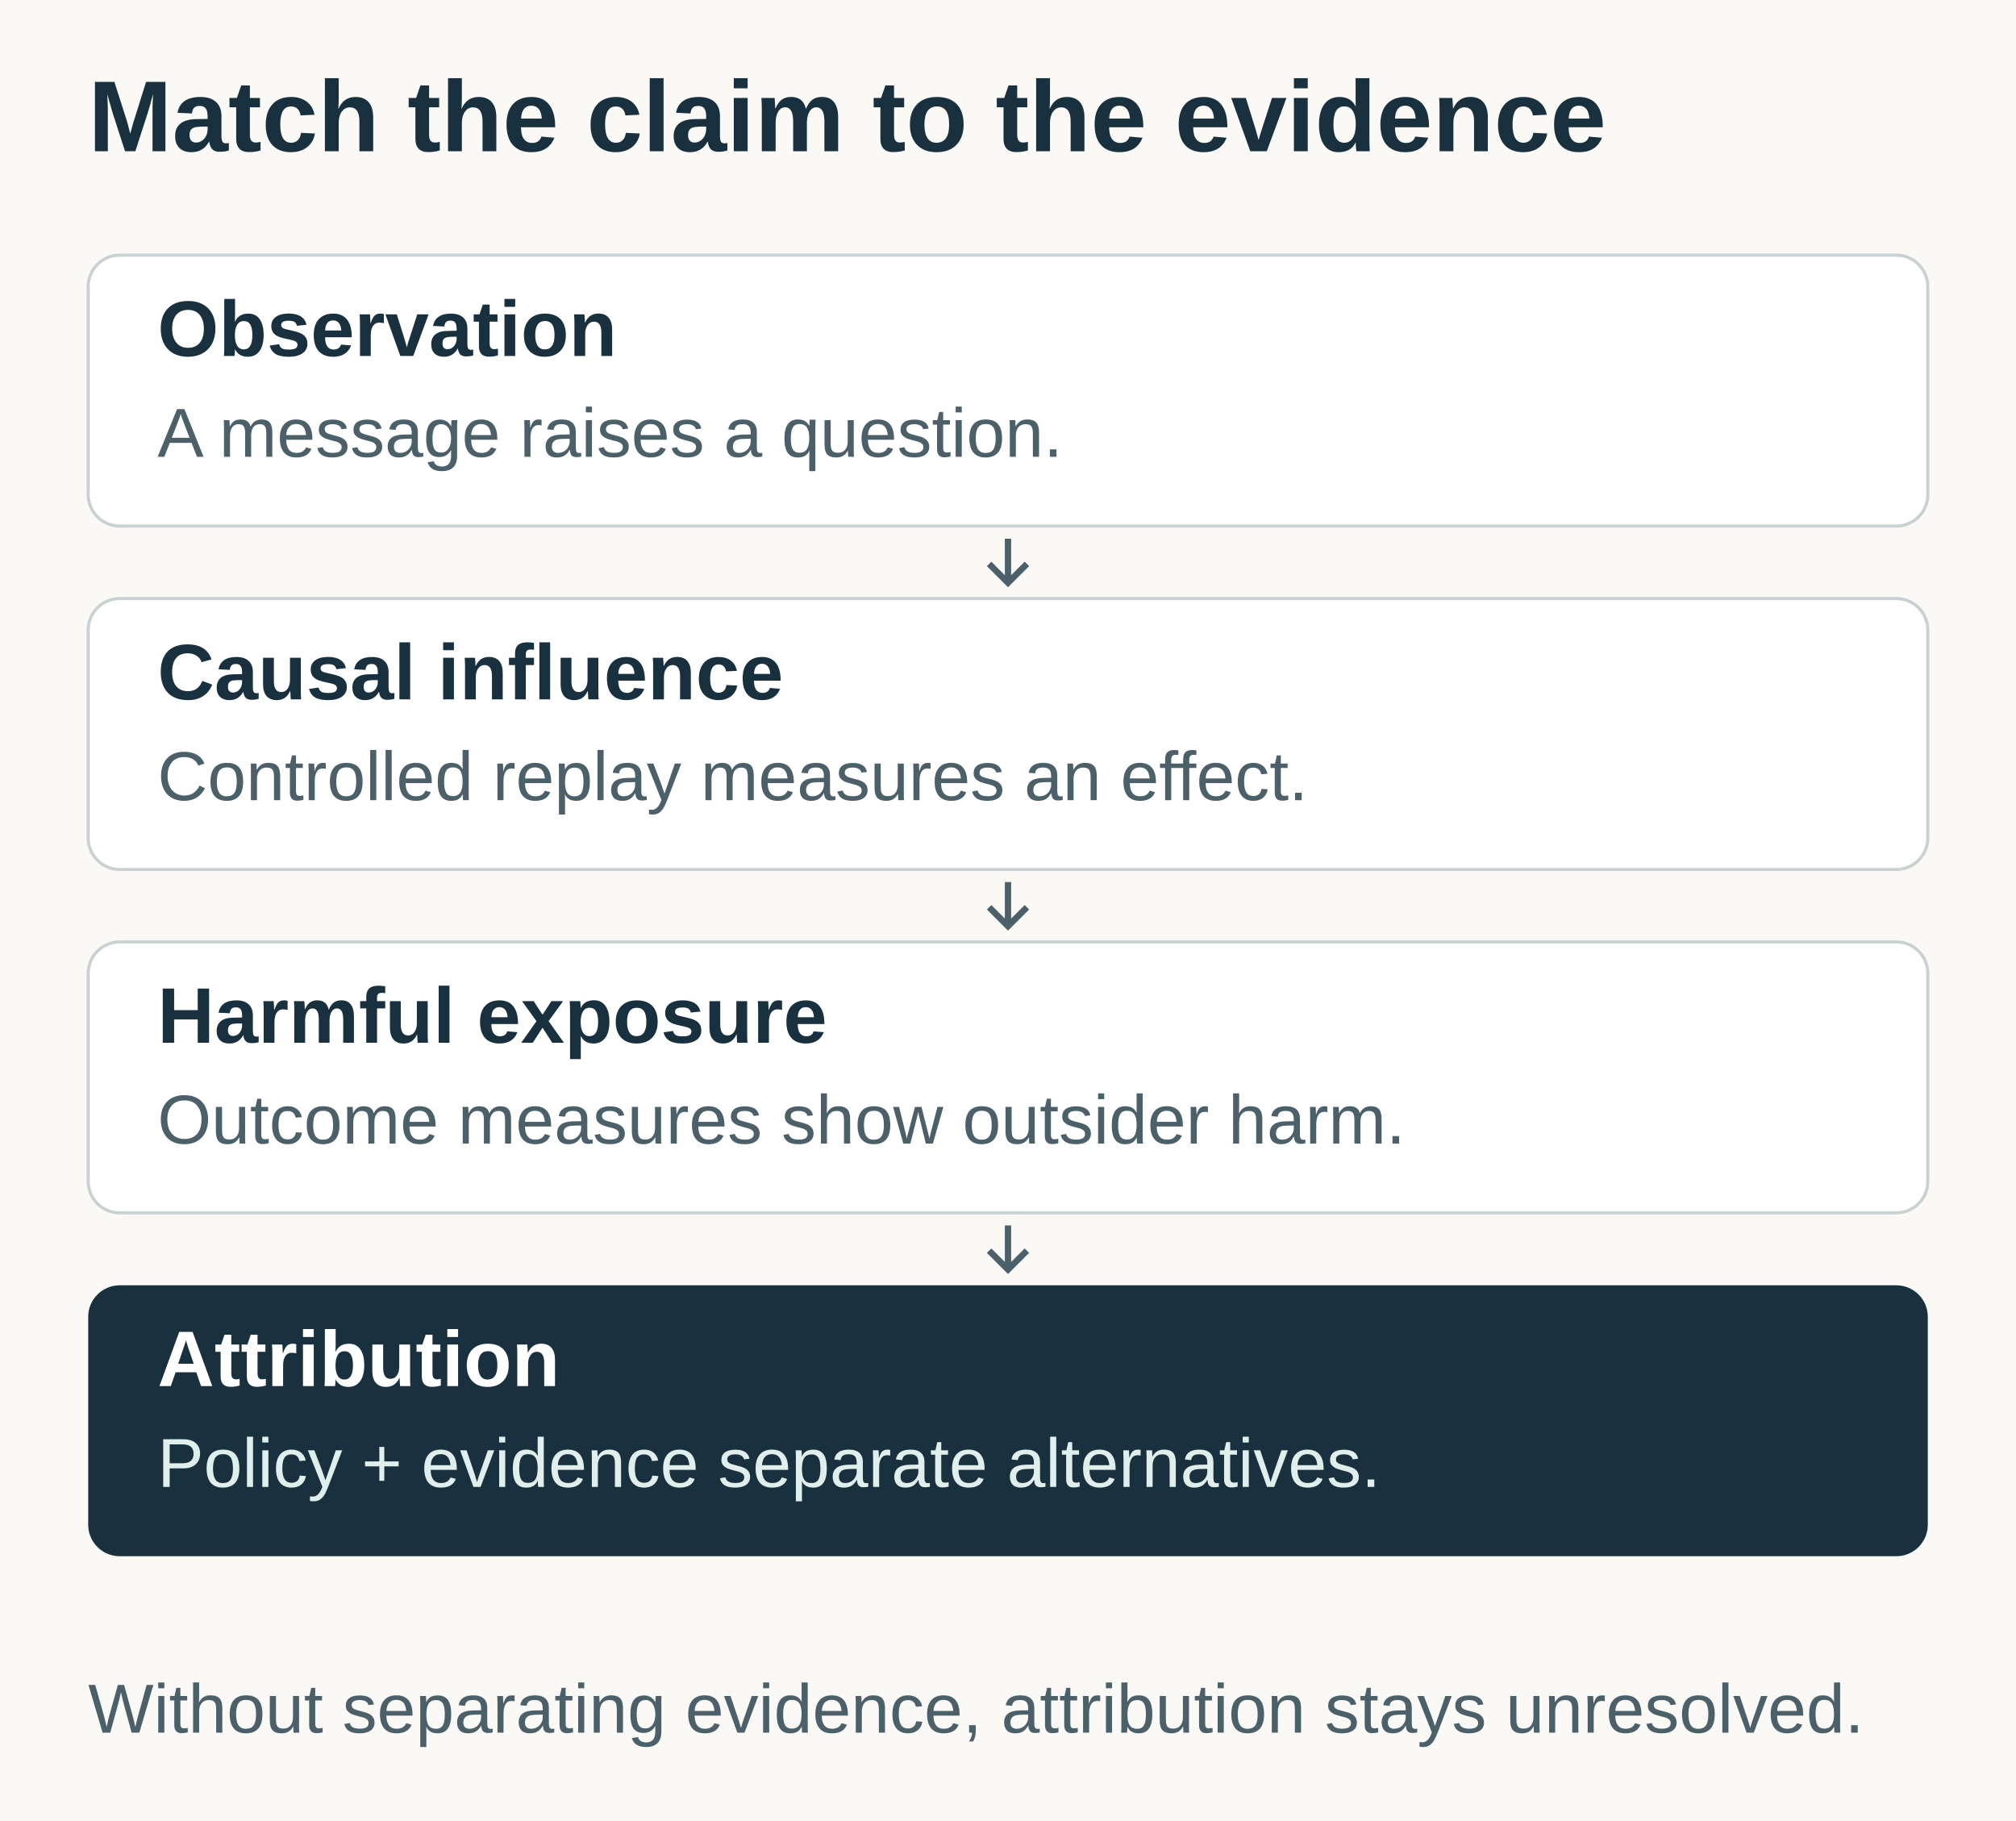
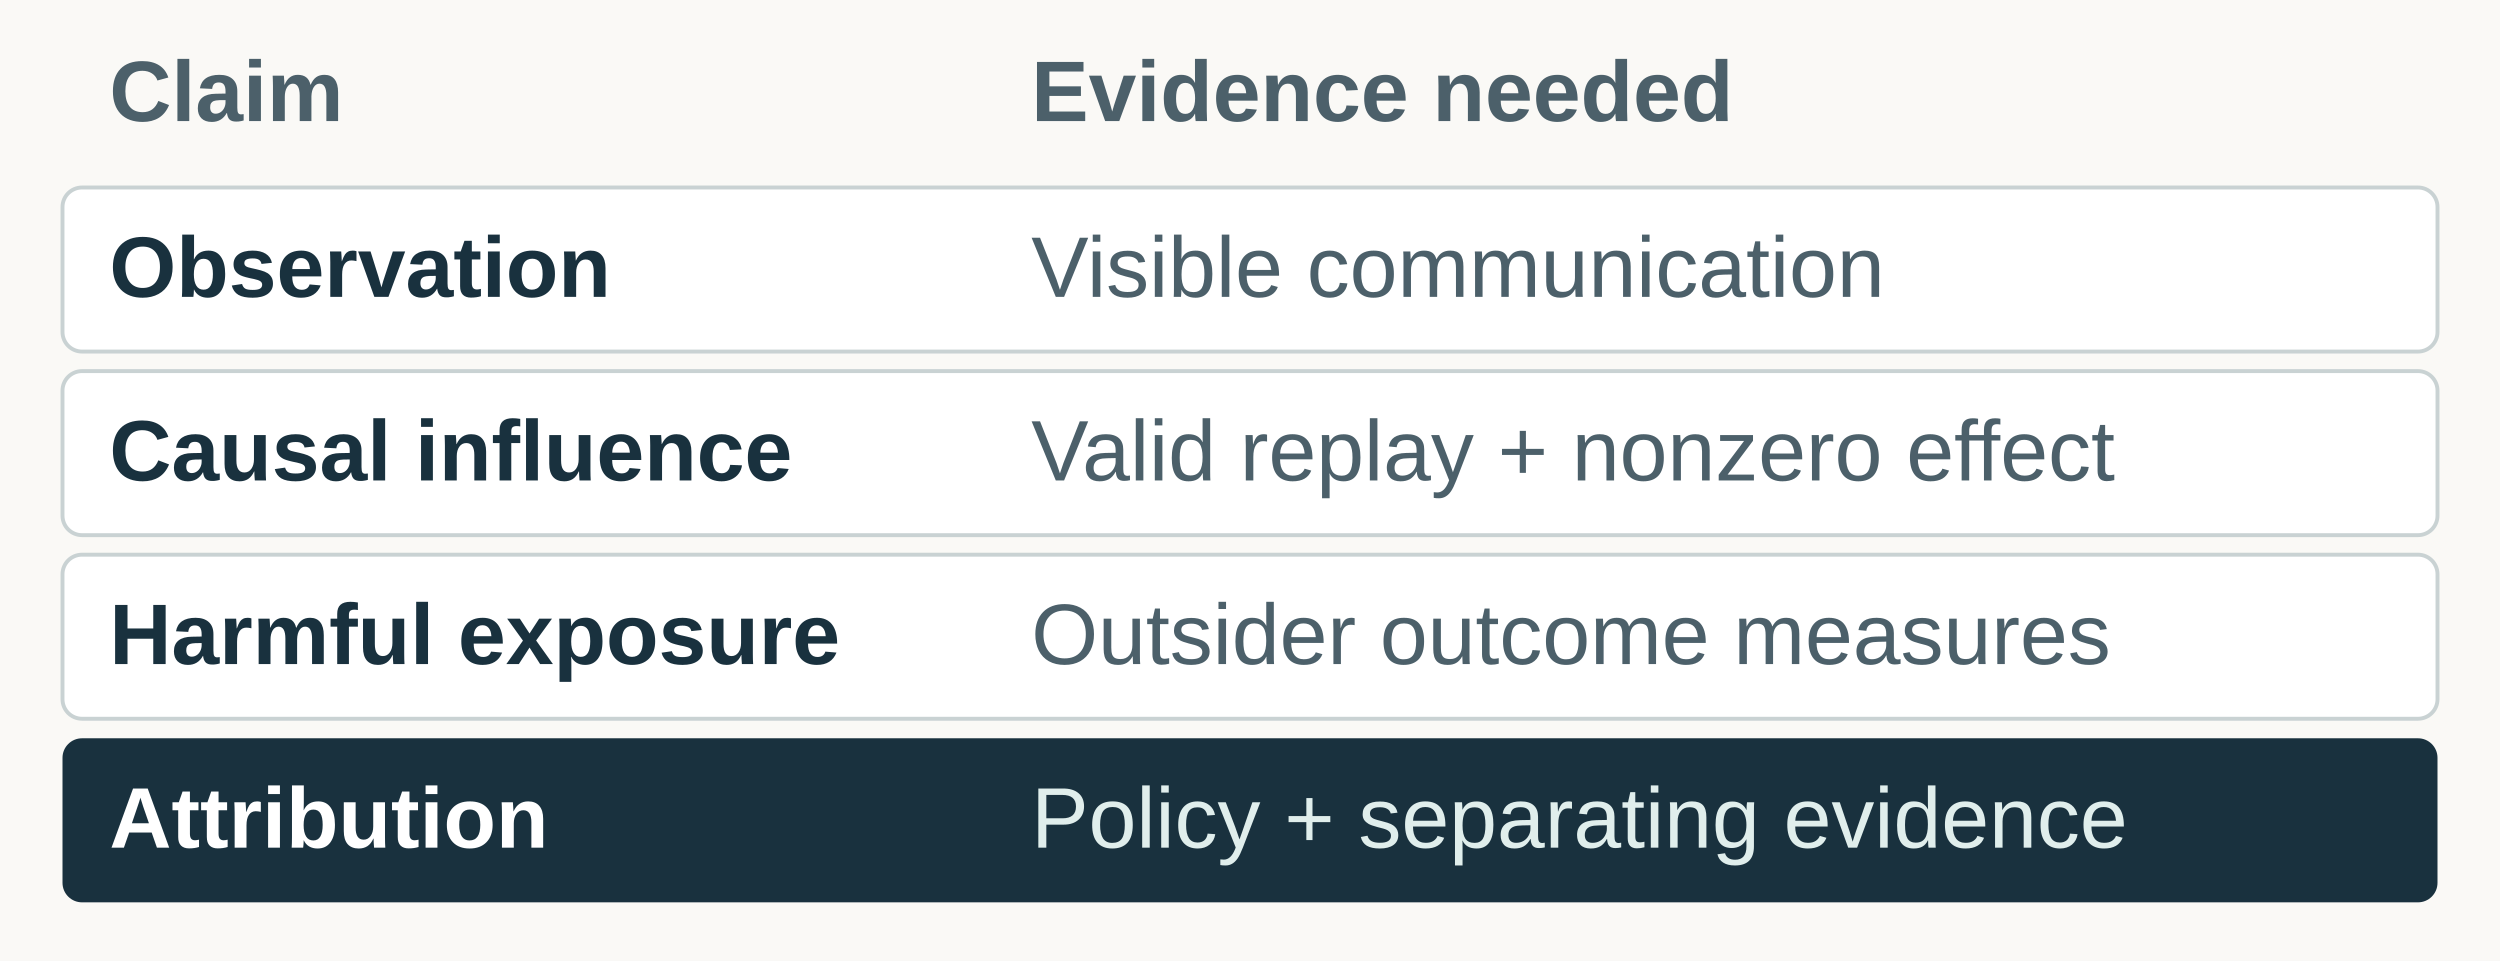
- <svg xmlns="http://www.w3.org/2000/svg" width="640" height="578" viewBox="0 0 640 578" role="img" aria-labelledby="title desc">
-   <rect width="640" height="578" fill="#faf9f6" />
+ <svg xmlns="http://www.w3.org/2000/svg" width="640" height="246" viewBox="0 0 640 246" role="img" aria-labelledby="title desc">
+   <rect width="640" height="246" fill="#faf9f6" />
  <g font-family="Arial, Helvetica, sans-serif" fill="#19313e">
-     <text x="28" y="48" font-size="32" fill="#19313e" font-weight="700" text-anchor="start">Match the claim to the evidence</text>
-     <rect x="28" y="81" width="584" height="86" rx="10" fill="#ffffff" stroke="#c9d2d3" />
-     <text x="50" y="113" font-size="25" fill="#19313e" font-weight="700" text-anchor="start">Observation</text>
-     <text x="50" y="145" font-size="22" fill="#4c606a" font-weight="400" text-anchor="start">A message raises a question.</text>
-     <path d="M320 171v14m-6 -6 6 6 6 -6" fill="none" stroke="#4c606a" stroke-width="2" />
-     <rect x="28" y="190" width="584" height="86" rx="10" fill="#ffffff" stroke="#c9d2d3" />
-     <text x="50" y="222" font-size="25" fill="#19313e" font-weight="700" text-anchor="start">Causal influence</text>
-     <text x="50" y="254" font-size="22" fill="#4c606a" font-weight="400" text-anchor="start">Controlled replay measures an effect.</text>
-     <path d="M320 280v14m-6 -6 6 6 6 -6" fill="none" stroke="#4c606a" stroke-width="2" />
-     <rect x="28" y="299" width="584" height="86" rx="10" fill="#ffffff" stroke="#c9d2d3" />
-     <text x="50" y="331" font-size="25" fill="#19313e" font-weight="700" text-anchor="start">Harmful exposure</text>
-     <text x="50" y="363" font-size="22" fill="#4c606a" font-weight="400" text-anchor="start">Outcome measures show outsider harm.</text>
-     <path d="M320 389v14m-6 -6 6 6 6 -6" fill="none" stroke="#4c606a" stroke-width="2" />
-     <rect x="28" y="408" width="584" height="86" rx="10" fill="#19313e" stroke="none" />
-     <text x="50" y="440" font-size="25" fill="#ffffff" font-weight="700" text-anchor="start">Attribution</text>
-     <text x="50" y="472" font-size="22" fill="#e0eeec" font-weight="400" text-anchor="start">Policy + evidence separate alternatives.</text>
-     <text x="28" y="550" font-size="22" fill="#4c606a" font-weight="400" text-anchor="start">Without separating evidence, attribution stays unresolved.</text>
+     <text x="28" y="31" font-size="22" fill="#4c606a" font-weight="700">Claim</text>
+     <text x="264" y="31" font-size="22" fill="#4c606a" font-weight="700">Evidence needed</text>
+     <rect x="16" y="48" width="608" height="42" rx="5" fill="#ffffff" stroke="#c9d2d3" />
+     <text x="28" y="76" font-size="22" fill="#19313e" font-weight="700">Observation</text>
+     <text x="264" y="76" font-size="22" fill="#4c606a" font-weight="400">Visible communication</text>
+     <rect x="16" y="95" width="608" height="42" rx="5" fill="#ffffff" stroke="#c9d2d3" />
+     <text x="28" y="123" font-size="22" fill="#19313e" font-weight="700">Causal influence</text>
+     <text x="264" y="123" font-size="22" fill="#4c606a" font-weight="400">Valid replay + nonzero effect</text>
+     <rect x="16" y="142" width="608" height="42" rx="5" fill="#ffffff" stroke="#c9d2d3" />
+     <text x="28" y="170" font-size="22" fill="#19313e" font-weight="700">Harmful exposure</text>
+     <text x="264" y="170" font-size="22" fill="#4c606a" font-weight="400">Outsider outcome measures</text>
+     <rect x="16" y="189" width="608" height="42" rx="5" fill="#19313e" stroke="none" />
+     <text x="28" y="217" font-size="22" fill="#ffffff" font-weight="700">Attribution</text>
+     <text x="264" y="217" font-size="22" fill="#e0eeec" font-weight="400">Policy + separating evidence</text>
  </g>
</svg>
